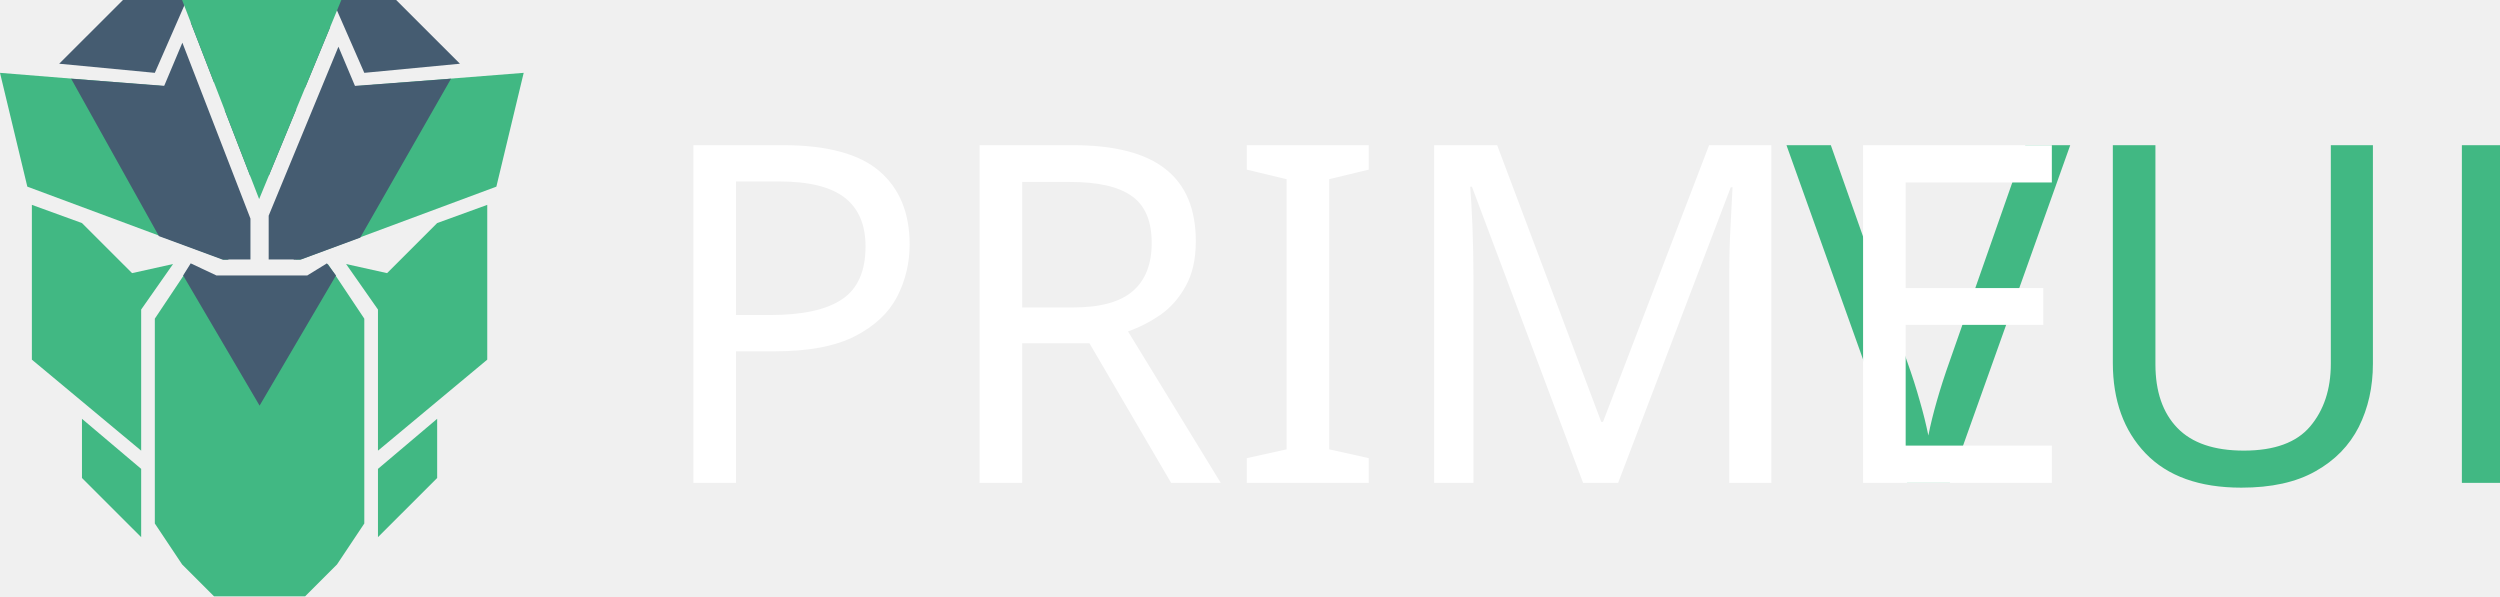
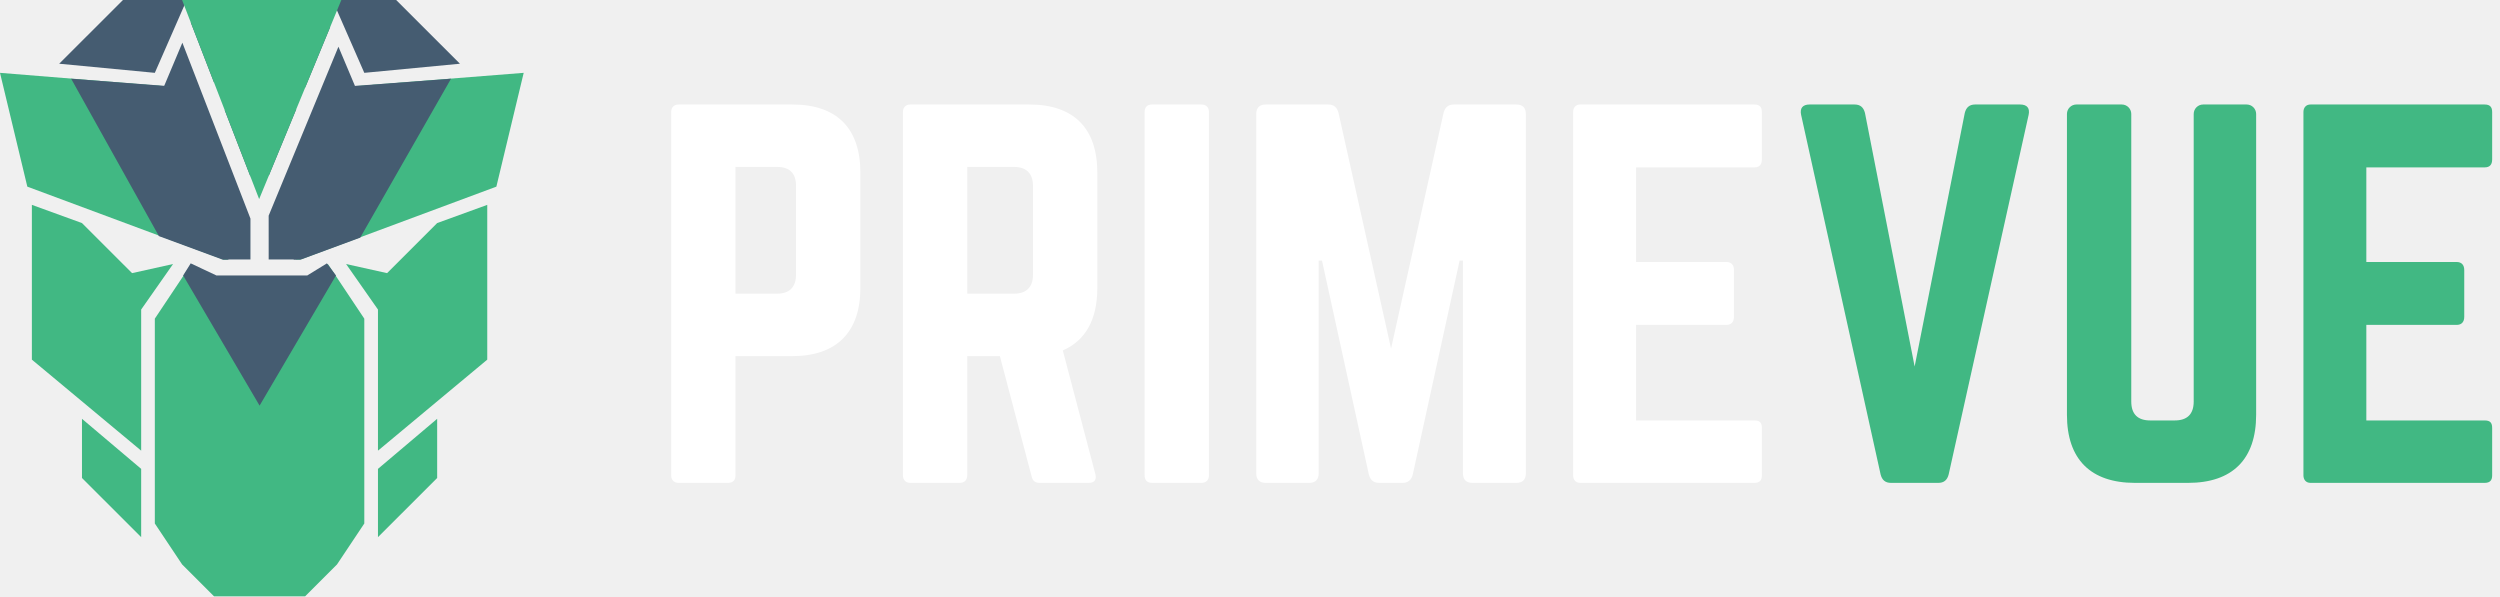
- <svg xmlns="http://www.w3.org/2000/svg" width="155" height="37" viewBox="0 0 155 37">
-   <g fill="none" fill-rule="evenodd">
-     <path fill="#41B883" fill-rule="nonzero" d="M23.999 16.934L21.458 16.37 23.434 19.192 23.434 27.941 30.21 22.297 30.21 12.701 27.104 13.83z" />
-     <path fill="#41B883" fill-rule="nonzero" d="M4.517 16.934L1.976 16.37 3.953 19.192 3.953 27.941 10.729 22.297 10.729 12.701 7.623 13.83z" transform="matrix(-1 0 0 1 12.705 0)" />
-     <path fill="#41B883" d="M9.599 19.757L11.858 16.37 13.27 17.216 18.917 17.216 20.328 16.37 22.587 19.757 22.587 32.457 20.893 34.997 18.917 36.973 13.27 36.973 11.293 34.997 9.599 32.457z" />
-     <path fill="#41B883" fill-rule="nonzero" d="M23.434 33.304L27.104 29.635 27.104 25.966 23.434 29.07z" />
-     <path fill="#41B883" fill-rule="nonzero" d="M5.082 33.304L8.752 29.635 8.752 25.966 5.082 29.07z" transform="matrix(-1 0 0 1 13.834 0)" />
-     <path fill="#455C71" d="M20.983 2.895l1.04 2.467-3.389 10.725h-1.976v-2.716l4.325-10.476zm-9.676-.248l4.221 10.905v2.535h-1.694l-3.67-10.725 1.143-2.715zM15.528 0v10.953l-1.6-4.133.471.236V0h1.13zm2.26 0v7.056l.582-.292-1.713 4.148V0h1.13zm1.976 0l.706 1.678-1.554 3.763V0h.848zM13.27 0v5.118L11.83 1.403 12.423 0h.847z" />
-     <path fill="#41B883" fill-rule="nonzero" d="M32.469 4.516l-1.694 7.056-12.14 4.515h-.283L21.74 5.362l10.729-.846zM0 4.516l10.446.846 3.67 10.725h-.282l-12.14-4.515L0 4.516z" />
-     <path fill="#455C71" fill-rule="nonzero" d="M22.587 4.516L28.516 3.951 24.563 0 20.611 0z" />
-     <path fill="#455C71" fill-rule="nonzero" d="M5.647 4.516L11.576 3.951 7.623 0 3.67 0z" transform="matrix(-1 0 0 1 15.246 0)" />
-     <path fill="#455C71" fill-rule="nonzero" d="M4.41 4.88L10.51 5.349 14.17 16.094 13.794 16.094 9.853 14.639zM27.964 4.88L21.677 5.349 18.205 16.094 18.674 16.084 22.334 14.733zM11.355 17.079L11.824 16.328 13.419 17.079 19.05 17.079 20.269 16.328 20.832 17.079 16.094 25.149z" />
-     <path fill="#41B883" fill-rule="nonzero" d="M21.163 0l-5.096 12.343L11.289 0h9.874z" />
-     <g font-family="Norwester-Regular, Norwester" font-size="29.325" font-style="condensed">
-       <text fill="#41B883" transform="translate(39.097 .938)">
-         <tspan x="71.664" y="29">VUE</tspan>
-       </text>
-       <text fill="#FFF" transform="translate(39.097 .938)">
-         <tspan x="1.049" y="29">PRIME</tspan>
-       </text>
+ <svg xmlns="http://www.w3.org/2000/svg" width="155px" height="37px" viewBox="0 0 155 37" version="1.1">
+   <g id="PrimeVue" stroke="none" stroke-width="1" fill="none" fill-rule="evenodd">
+     <g id="PrimeVue---Landing" transform="translate(-135, -5810)">
+       <g id="footer" transform="translate(0, 5771)">
+         <g id="logo-primevue-footer" transform="translate(135, 39)">
+           <g id="head">
+             <polygon id="chick-right" fill="#41B883" fill-rule="nonzero" points="23.999 16.934 21.458 16.37 23.434 19.192 23.434 27.941 30.21 22.297 30.21 12.701 27.104 13.83" />
+             <polygon id="chick-left" fill="#41B883" fill-rule="nonzero" transform="translate(6.35256, 20.32101) scale(-1, 1) translate(-6.35256, -20.32101) " points="4.517 16.934 1.976 16.37 3.953 19.192 3.953 27.941 10.729 22.297 10.729 12.701 7.623 13.83" />
+             <polygon id="mask" fill="#41B883" points="9.599 19.757 11.858 16.37 13.27 17.216 18.917 17.216 20.328 16.37 22.587 19.757 22.587 32.457 20.893 34.997 18.917 36.973 13.27 36.973 11.293 34.997 9.599 32.457" />
+             <polygon id="bottom-chick-right" fill="#41B883" fill-rule="nonzero" points="23.434 33.304 27.104 29.635 27.104 25.966 23.434 29.07" />
+             <polygon id="bottom-chick-left" fill="#41B883" fill-rule="nonzero" transform="translate(6.917232, 29.63481) scale(-1, 1) translate(-6.917232, -29.63481) " points="5.082 33.304 8.752 29.635 8.752 25.966 5.082 29.07" />
+             <path d="M20.983,2.895 L22.022,5.362 L18.634,16.087 L16.658,16.087 L16.657,13.371 L20.983,2.895 Z M11.307,2.647 L15.528,13.552 L15.528,16.087 L13.834,16.087 L10.164,5.362 L11.307,2.647 Z M15.528,0 L15.528,10.953 L13.928,6.82 L14.399,7.056 L14.399,0 L15.528,0 Z M17.787,4.48530102e-14 L17.787,7.056 L18.37,6.764 L16.657,10.912 L16.658,0 L17.787,4.48530102e-14 Z M19.764,0 L20.47,1.678 L18.916,5.441 L18.917,4.48530102e-14 L19.764,0 Z M13.27,0 L13.269,5.118 L11.831,1.403 L12.423,0 L13.27,0 Z" fill="#455C71" />
+             <path d="M32.469,4.516 L30.775,11.572 L18.634,16.087 L18.352,16.087 L21.74,5.362 L32.469,4.516 Z M0,4.516 L10.446,5.362 L14.117,16.087 L13.834,16.087 L1.694,11.572 L0,4.516 Z" id="head-right-2" fill="#41B883" fill-rule="nonzero" />
+             <polygon id="ear-right" fill="#455C71" fill-rule="nonzero" points="22.587 4.516 28.516 3.951 24.563 0 20.611 0" />
+             <polygon id="ear-left" fill="#455C71" fill-rule="nonzero" transform="translate(7.623072, 2.257891) scale(-1, 1) translate(-7.623072, -2.257891) " points="5.647 4.516 11.576 3.951 7.623 0 3.67 0" />
+             <polygon id="Path-2" fill="#455C71" fill-rule="nonzero" points="4.41 4.88 10.51 5.349 14.17 16.094 13.794 16.094 9.853 14.639" />
+             <polygon id="Path-3" fill="#455C71" fill-rule="nonzero" points="27.964 4.88 21.677 5.349 18.205 16.094 18.674 16.084 22.334 14.733" />
+             <polygon id="Path-4" fill="#455C71" fill-rule="nonzero" points="11.355 17.079 11.824 16.328 13.419 17.079 19.05 17.079 20.269 16.328 20.832 17.079 16.094 25.149" />
+             <path d="M21.163,-8.04689643e-15 L16.067,12.343 L11.289,-8.04689643e-15 L21.163,-8.04689643e-15 Z" id="Path-6" fill="#41B883" fill-rule="nonzero" />
+           </g>
+           <g id="Group-2" transform="translate(41.0966, 5.9384)" fill-rule="nonzero">
+             <path d="M79.077,24 C79.429,24 79.634,23.824 79.722,23.472 L84.678,1.185 C84.766,0.775 84.59,0.54 84.15,0.54 L81.365,0.54 C81.013,0.54 80.807,0.716 80.719,1.068 L77.611,16.786 L74.532,1.068 C74.444,0.716 74.239,0.54 73.887,0.54 L71.101,0.54 C70.661,0.54 70.485,0.775 70.573,1.185 L75.5,23.472 C75.588,23.824 75.793,24 76.145,24 L79.077,24 Z M94.561,24 C97.317,24 98.784,22.534 98.784,19.777 L98.784,1.127 C98.784,0.804 98.52,0.54 98.197,0.54 L95.499,0.54 C95.177,0.54 94.913,0.804 94.913,1.127 L94.913,18.956 C94.913,19.748 94.502,20.129 93.74,20.129 L92.215,20.129 C91.452,20.129 91.042,19.748 91.042,18.956 L91.042,1.127 C91.042,0.804 90.778,0.54 90.455,0.54 L87.64,0.54 C87.318,0.54 87.054,0.804 87.054,1.127 L87.054,19.777 C87.054,22.534 88.52,24 91.276,24 L94.561,24 Z M112.948,24 C113.3,24 113.417,23.824 113.417,23.531 L113.417,20.598 C113.417,20.276 113.3,20.129 112.948,20.129 L105.616,20.129 L105.616,14.205 L111.217,14.205 C111.511,14.205 111.687,14.03 111.687,13.707 L111.687,10.804 C111.687,10.481 111.511,10.305 111.217,10.305 L105.616,10.305 L105.616,4.44 L112.948,4.44 C113.3,4.44 113.417,4.235 113.417,3.942 L113.417,1.009 C113.417,0.716 113.3,0.54 112.948,0.54 L102.156,0.54 C101.892,0.54 101.716,0.716 101.716,1.009 L101.716,23.531 C101.716,23.824 101.892,24 102.156,24 L112.948,24 Z" id="VUE" fill="#41B883" />
+             <path d="M4.035,24 C4.357,24 4.504,23.824 4.504,23.531 L4.504,16.141 L8.023,16.141 C10.779,16.141 12.246,14.645 12.246,11.918 L12.246,4.763 C12.246,2.006 10.779,0.54 8.023,0.54 L0.985,0.54 C0.692,0.54 0.516,0.716 0.516,1.009 L0.516,23.531 C0.516,23.824 0.692,24 0.985,24 L4.035,24 Z M7.084,12.27 L4.504,12.27 L4.504,4.411 L7.084,4.411 C7.876,4.411 8.257,4.821 8.257,5.584 L8.257,11.097 C8.257,11.83 7.876,12.27 7.084,12.27 Z M18.404,24 C18.697,24 18.873,23.824 18.873,23.531 L18.873,16.141 L20.896,16.141 L22.861,23.589 C22.92,23.853 23.067,24 23.36,24 L26.41,24 C26.732,24 26.908,23.824 26.82,23.472 L24.797,15.789 C26.204,15.173 26.937,13.883 26.937,11.918 L26.937,4.763 C26.937,2.006 25.471,0.54 22.715,0.54 L15.354,0.54 C15.061,0.54 14.885,0.716 14.885,1.009 L14.885,23.531 C14.885,23.824 15.061,24 15.354,24 L18.404,24 Z M21.776,12.27 L18.873,12.27 L18.873,4.411 L21.776,4.411 C22.539,4.411 22.949,4.821 22.949,5.584 L22.949,11.097 C22.949,11.859 22.539,12.27 21.776,12.27 Z M33.389,24 C33.682,24 33.858,23.824 33.858,23.531 L33.858,1.009 C33.858,0.716 33.682,0.54 33.389,0.54 L30.339,0.54 C30.017,0.54 29.87,0.716 29.87,1.009 L29.87,23.531 C29.87,23.824 30.017,24 30.339,24 L33.389,24 Z M40.075,24 C40.456,24 40.661,23.795 40.661,23.413 L40.661,10.217 L40.867,10.217 L43.77,23.472 C43.858,23.824 44.063,24 44.415,24 L45.852,24 C46.204,24 46.409,23.824 46.497,23.472 L49.4,10.217 L49.606,10.217 L49.606,23.413 C49.606,23.795 49.811,24 50.192,24 L52.919,24 C53.301,24 53.506,23.795 53.506,23.413 L53.506,1.127 C53.506,0.745 53.301,0.54 52.919,0.54 L49.048,0.54 C48.697,0.54 48.491,0.716 48.403,1.068 L45.148,15.672 L41.893,1.068 C41.805,0.716 41.6,0.54 41.248,0.54 L37.377,0.54 C36.996,0.54 36.791,0.745 36.791,1.127 L36.791,23.413 C36.791,23.795 36.996,24 37.377,24 L40.075,24 Z M67.67,24 C68.022,24 68.139,23.824 68.139,23.531 L68.139,20.598 C68.139,20.276 68.022,20.129 67.67,20.129 L60.339,20.129 L60.339,14.205 L65.94,14.205 C66.233,14.205 66.409,14.03 66.409,13.707 L66.409,10.804 C66.409,10.481 66.233,10.305 65.94,10.305 L60.339,10.305 L60.339,4.44 L67.67,4.44 C68.022,4.44 68.139,4.235 68.139,3.942 L68.139,1.009 C68.139,0.716 68.022,0.54 67.67,0.54 L56.878,0.54 C56.614,0.54 56.438,0.716 56.438,1.009 L56.438,23.531 C56.438,23.824 56.614,24 56.878,24 L67.67,24 Z" id="PRIME" fill="#FFFFFF" />
+           </g>
+         </g>
+       </g>
    </g>
  </g>
</svg>
